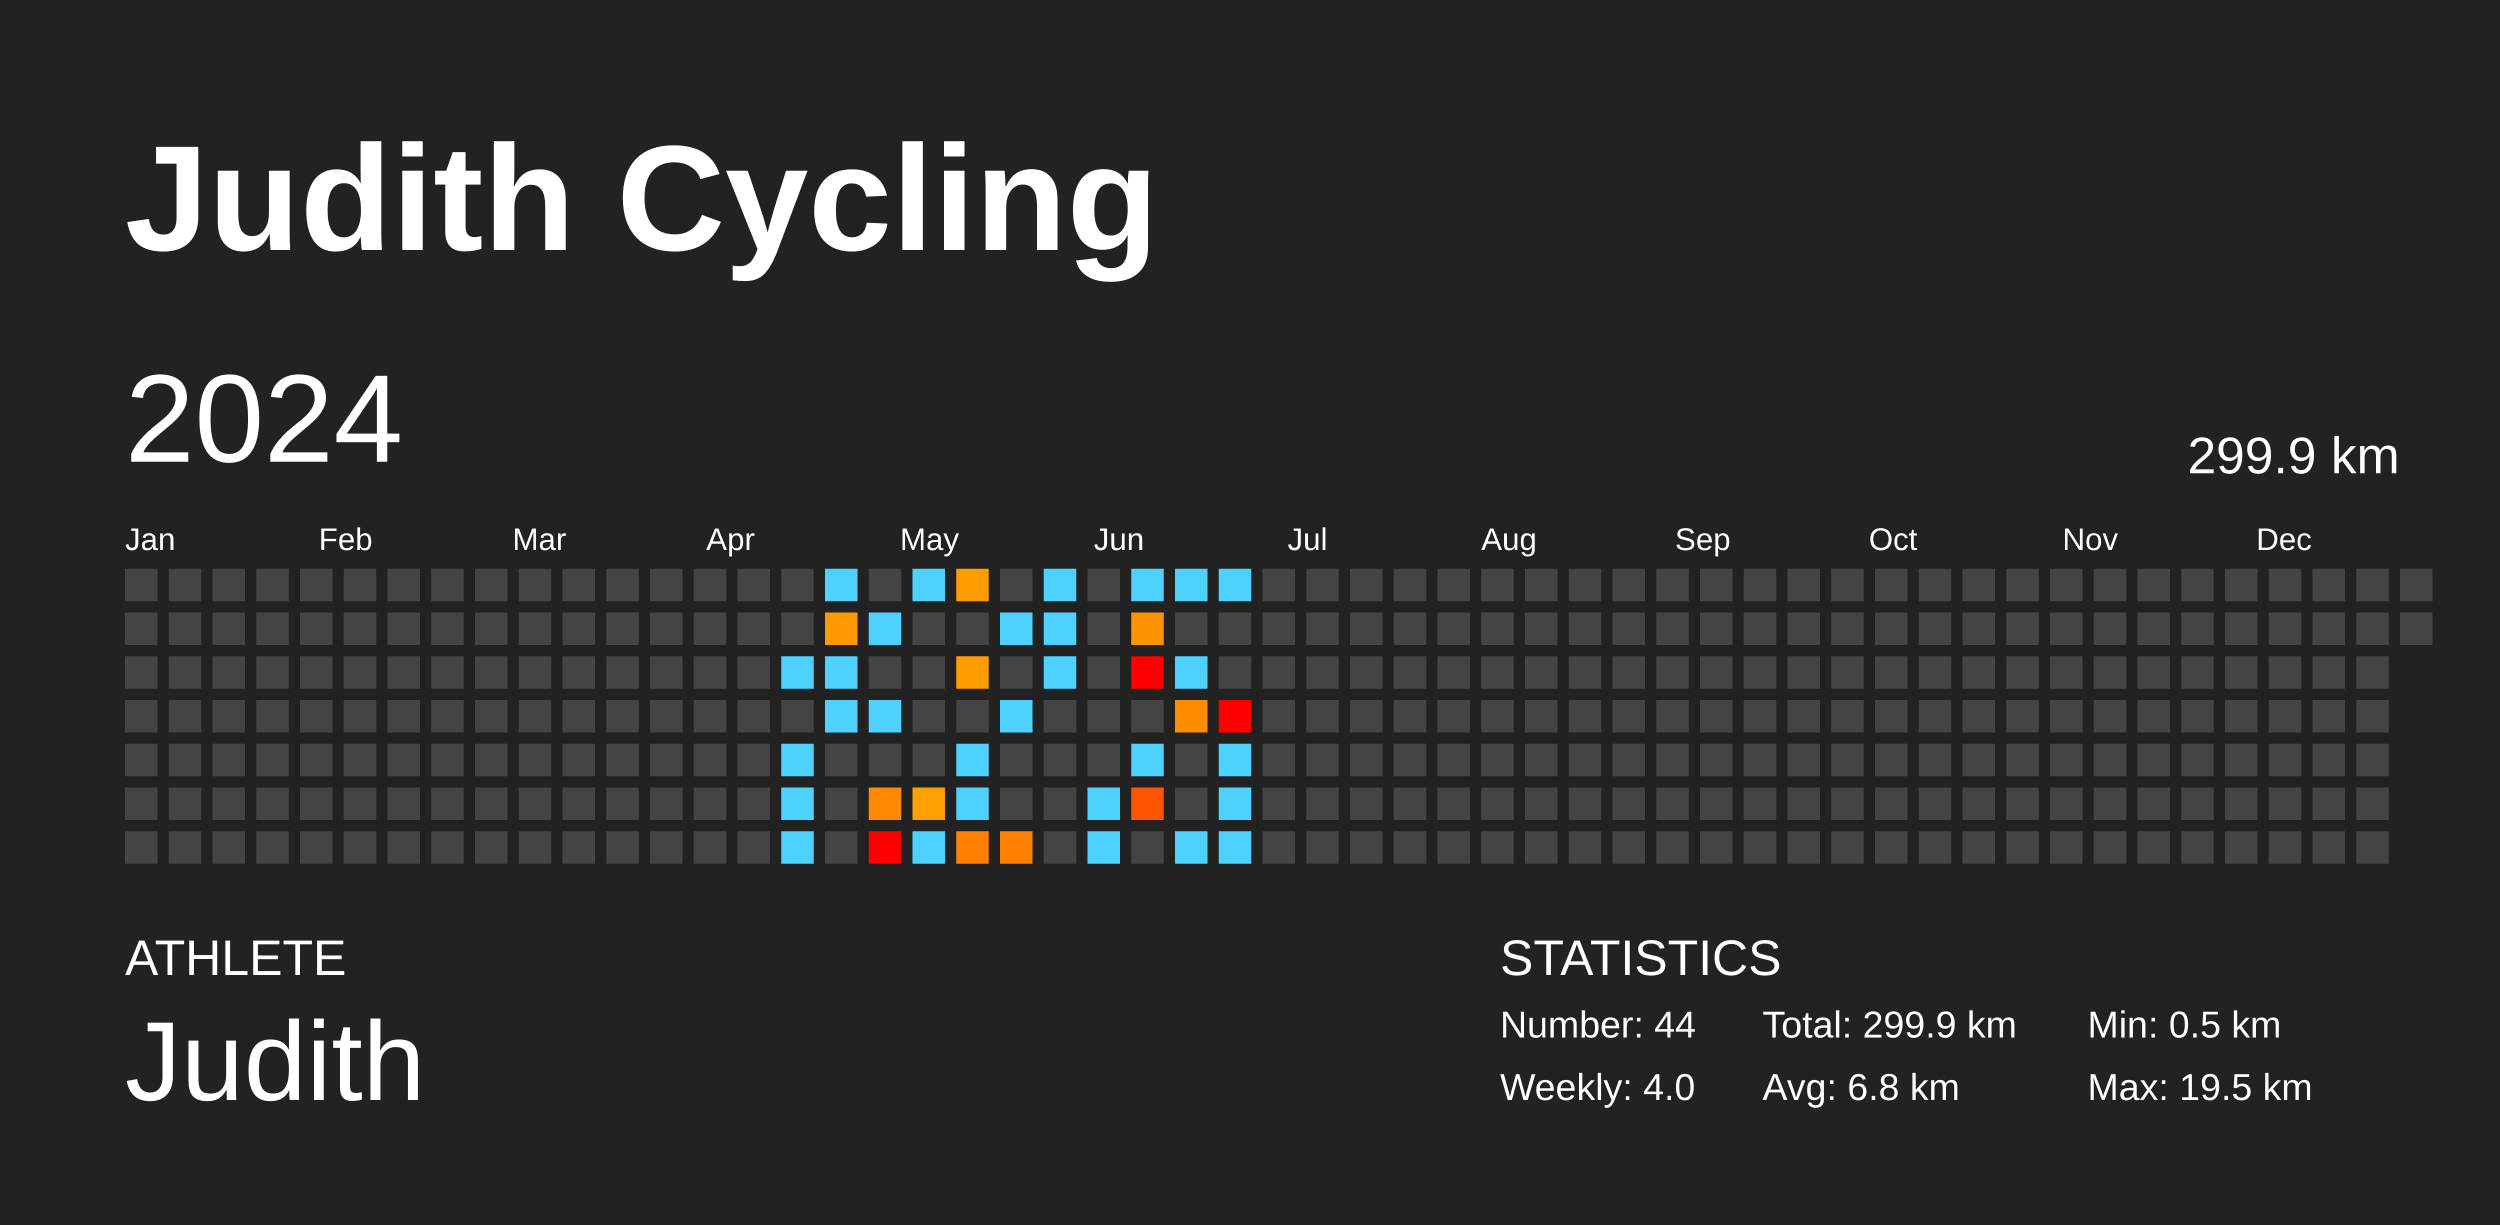
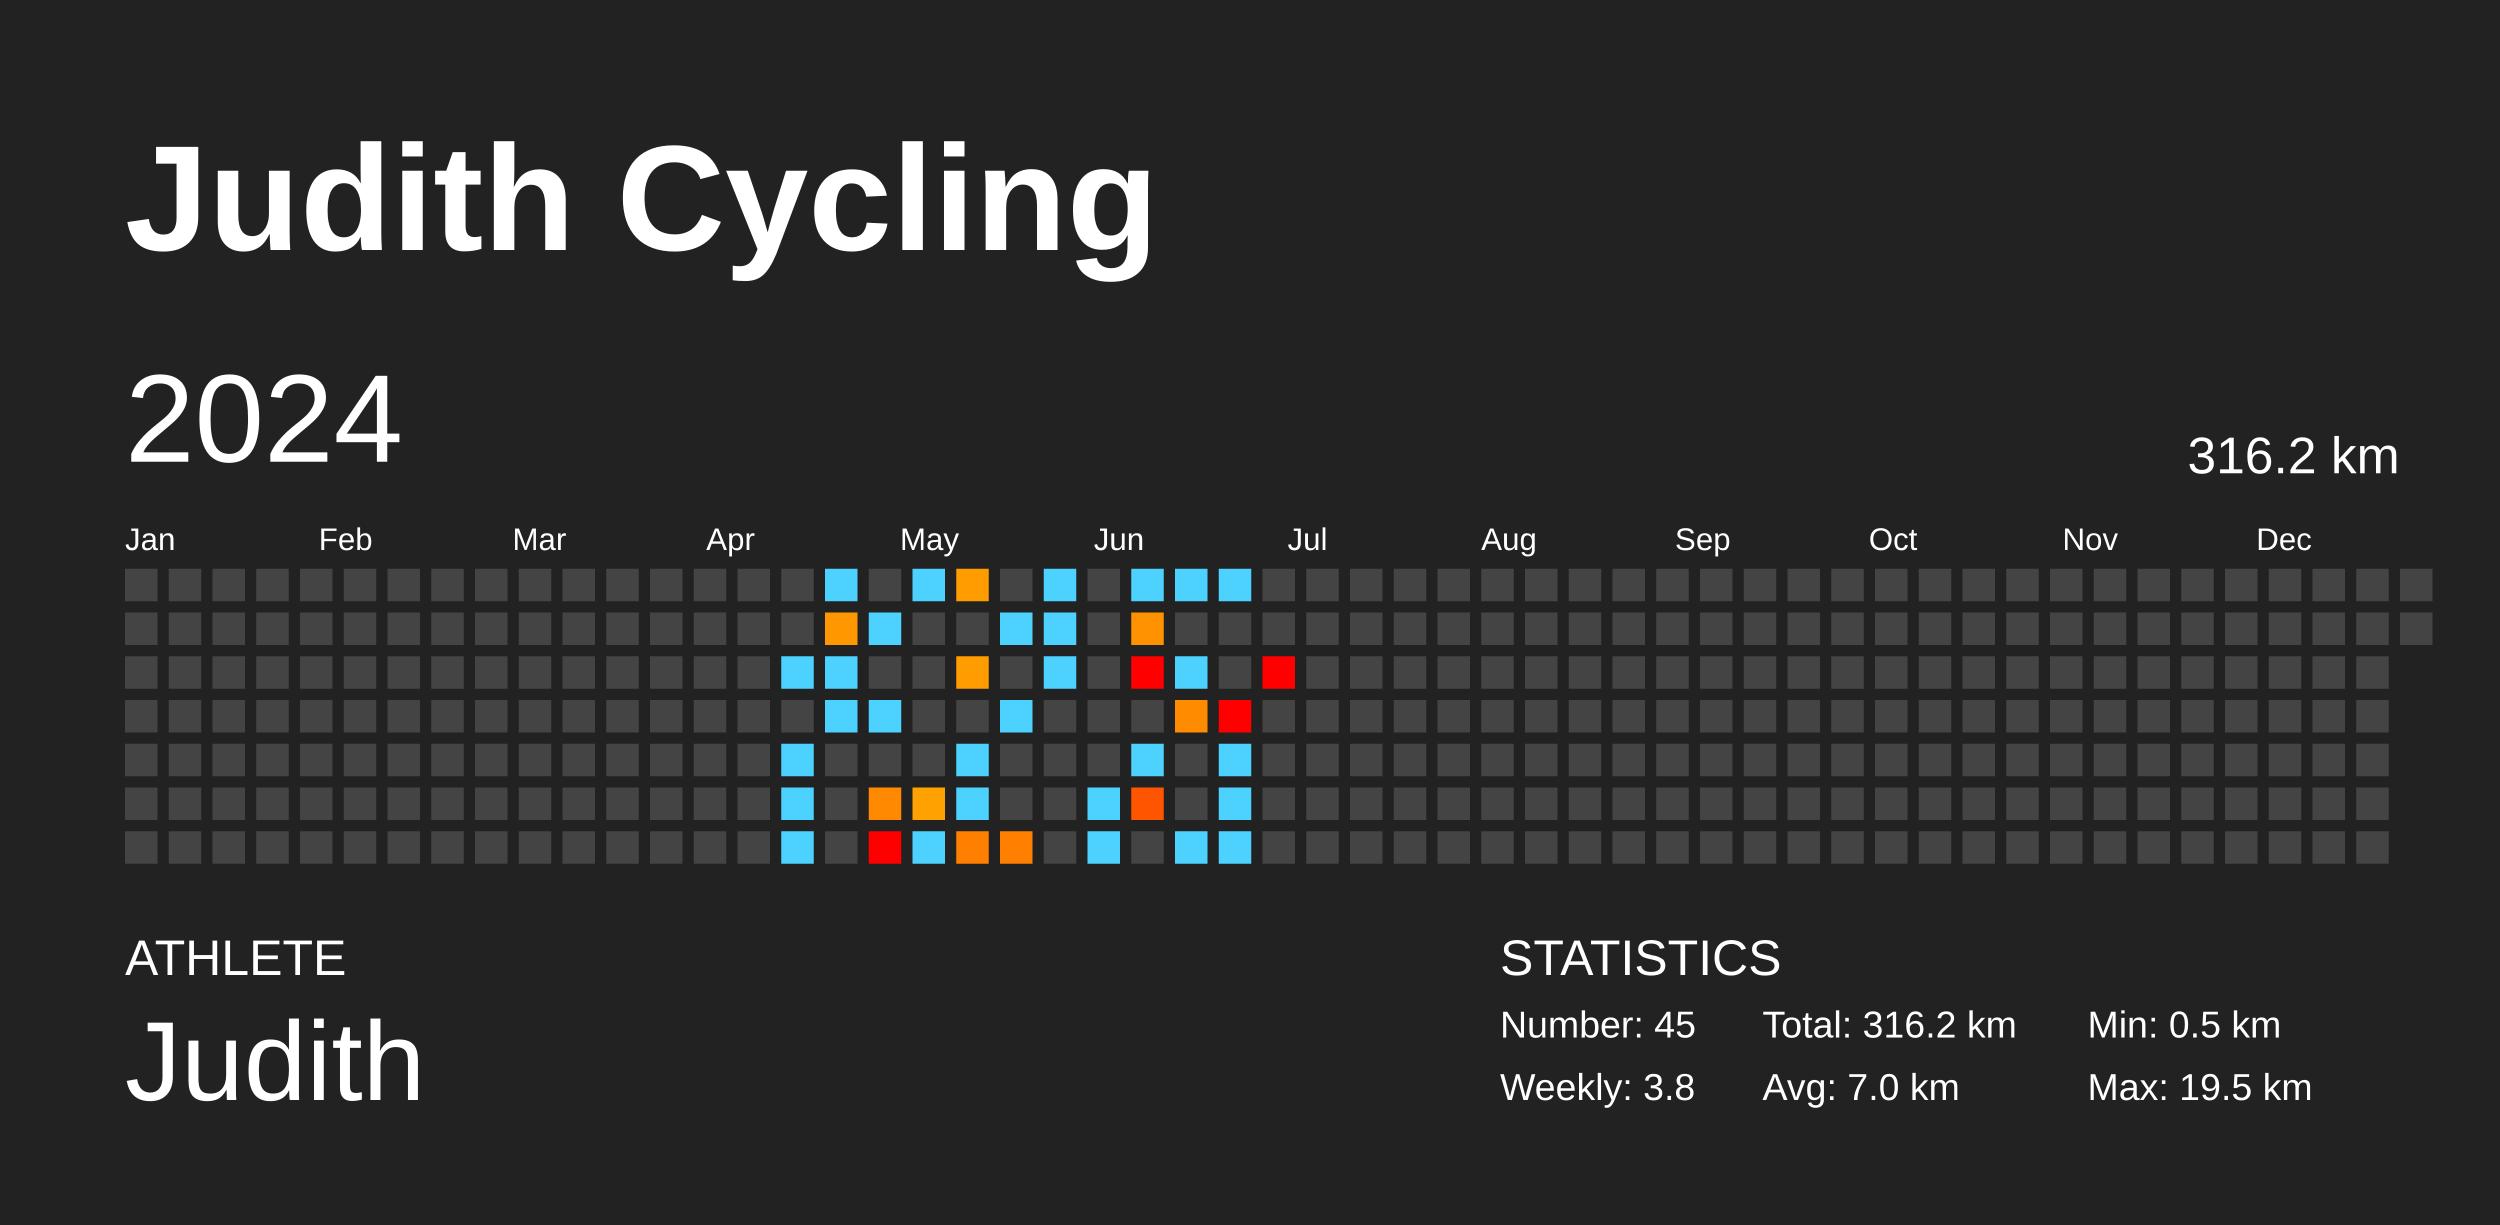
<svg xmlns="http://www.w3.org/2000/svg" baseProfile="full" height="98mm" version="1.1" viewBox="0,0,200,98" width="200mm">
  <defs />
  <rect fill="#222222" height="98" width="200" x="0" y="0" />
  <text fill="#FFFFFF" style="font-size:12px; font-family:Arial; font-weight:bold;" x="10" y="20">Judith Cycling</text>
  <text fill="#FFFFFF" style="font-size:4px; font-family:Arial" x="10" y="78">ATHLETE</text>
  <text fill="#FFFFFF" style="font-size:9px; font-family:Arial" x="10" y="88">Judith</text>
  <text fill="#FFFFFF" style="font-size:4px; font-family:Arial" x="120" y="78">STATISTICS</text>
-   <text fill="#FFFFFF" style="font-size:3px; font-family:Arial" x="120" y="83">Number: 44</text>
-   <text fill="#FFFFFF" style="font-size:3px; font-family:Arial" x="120" y="88">Weekly: 4.0</text>
-   <text fill="#FFFFFF" style="font-size:3px; font-family:Arial" x="141" y="83">Total: 299.9 km</text>
-   <text fill="#FFFFFF" style="font-size:3px; font-family:Arial" x="141" y="88">Avg: 6.8 km</text>
+   <text fill="#FFFFFF" style="font-size:3px; font-family:Arial" x="120" y="83">Number: 45</text>
+   <text fill="#FFFFFF" style="font-size:3px; font-family:Arial" x="120" y="88">Weekly: 3.8</text>
+   <text fill="#FFFFFF" style="font-size:3px; font-family:Arial" x="141" y="83">Total: 316.2 km</text>
+   <text fill="#FFFFFF" style="font-size:3px; font-family:Arial" x="141" y="88">Avg: 7.0 km</text>
  <text fill="#FFFFFF" style="font-size:3px; font-family:Arial" x="167" y="83">Min: 0.5 km</text>
  <text fill="#FFFFFF" style="font-size:3px; font-family:Arial" x="167" y="88">Max: 19.5 km</text>
  <text dominant-baseline="hanging" fill="#FFFFFF" style="font-size:10.0px; font-family:Arial;" x="10" y="30">2024</text>
-   <text dominant-baseline="hanging" fill="#FFFFFF" style="font-size:4.125px; font-family:Arial;" x="175" y="35">299.9 km</text>
+   <text dominant-baseline="hanging" fill="#FFFFFF" style="font-size:4.125px; font-family:Arial;" x="175" y="35">316.2 km</text>
  <text fill="#FFFFFF" style="font-size:2.5px; font-family:Arial" x="10.0" y="44">Jan</text>
  <text fill="#FFFFFF" style="font-size:2.5px; font-family:Arial" x="25.5" y="44">Feb</text>
  <text fill="#FFFFFF" style="font-size:2.5px; font-family:Arial" x="41.0" y="44">Mar</text>
  <text fill="#FFFFFF" style="font-size:2.5px; font-family:Arial" x="56.5" y="44">Apr</text>
  <text fill="#FFFFFF" style="font-size:2.5px; font-family:Arial" x="72.0" y="44">May</text>
  <text fill="#FFFFFF" style="font-size:2.5px; font-family:Arial" x="87.5" y="44">Jun</text>
  <text fill="#FFFFFF" style="font-size:2.5px; font-family:Arial" x="103.0" y="44">Jul</text>
  <text fill="#FFFFFF" style="font-size:2.5px; font-family:Arial" x="118.5" y="44">Aug</text>
  <text fill="#FFFFFF" style="font-size:2.5px; font-family:Arial" x="134.0" y="44">Sep</text>
  <text fill="#FFFFFF" style="font-size:2.5px; font-family:Arial" x="149.5" y="44">Oct</text>
  <text fill="#FFFFFF" style="font-size:2.5px; font-family:Arial" x="165.0" y="44">Nov</text>
  <text fill="#FFFFFF" style="font-size:2.5px; font-family:Arial" x="180.5" y="44">Dec</text>
  <rect fill="#444444" height="2.6" width="2.6" x="10.0" y="45.5" />
  <rect fill="#444444" height="2.6" width="2.6" x="10.0" y="49.0" />
  <rect fill="#444444" height="2.6" width="2.6" x="10.0" y="52.5" />
  <rect fill="#444444" height="2.6" width="2.6" x="10.0" y="56.0" />
  <rect fill="#444444" height="2.6" width="2.6" x="10.0" y="59.5" />
  <rect fill="#444444" height="2.6" width="2.6" x="10.0" y="63.0" />
  <rect fill="#444444" height="2.6" width="2.6" x="10.0" y="66.5" />
  <rect fill="#444444" height="2.6" width="2.6" x="13.5" y="45.5" />
  <rect fill="#444444" height="2.6" width="2.6" x="13.5" y="49.0" />
  <rect fill="#444444" height="2.6" width="2.6" x="13.5" y="52.5" />
  <rect fill="#444444" height="2.6" width="2.6" x="13.5" y="56.0" />
  <rect fill="#444444" height="2.6" width="2.6" x="13.5" y="59.5" />
  <rect fill="#444444" height="2.6" width="2.6" x="13.5" y="63.0" />
  <rect fill="#444444" height="2.6" width="2.6" x="13.5" y="66.5" />
  <rect fill="#444444" height="2.6" width="2.6" x="17.0" y="45.5" />
  <rect fill="#444444" height="2.6" width="2.6" x="17.0" y="49.0" />
  <rect fill="#444444" height="2.6" width="2.6" x="17.0" y="52.5" />
  <rect fill="#444444" height="2.6" width="2.6" x="17.0" y="56.0" />
  <rect fill="#444444" height="2.6" width="2.6" x="17.0" y="59.5" />
  <rect fill="#444444" height="2.6" width="2.6" x="17.0" y="63.0" />
  <rect fill="#444444" height="2.6" width="2.6" x="17.0" y="66.5" />
  <rect fill="#444444" height="2.6" width="2.6" x="20.5" y="45.5" />
  <rect fill="#444444" height="2.6" width="2.6" x="20.5" y="49.0" />
  <rect fill="#444444" height="2.6" width="2.6" x="20.5" y="52.5" />
  <rect fill="#444444" height="2.6" width="2.6" x="20.5" y="56.0" />
  <rect fill="#444444" height="2.6" width="2.6" x="20.5" y="59.5" />
  <rect fill="#444444" height="2.6" width="2.6" x="20.5" y="63.0" />
  <rect fill="#444444" height="2.6" width="2.6" x="20.5" y="66.5" />
  <rect fill="#444444" height="2.6" width="2.6" x="24.0" y="45.5" />
  <rect fill="#444444" height="2.6" width="2.6" x="24.0" y="49.0" />
  <rect fill="#444444" height="2.6" width="2.6" x="24.0" y="52.5" />
  <rect fill="#444444" height="2.6" width="2.6" x="24.0" y="56.0" />
  <rect fill="#444444" height="2.6" width="2.6" x="24.0" y="59.5" />
  <rect fill="#444444" height="2.6" width="2.6" x="24.0" y="63.0" />
  <rect fill="#444444" height="2.6" width="2.6" x="24.0" y="66.5" />
  <rect fill="#444444" height="2.6" width="2.6" x="27.5" y="45.5" />
  <rect fill="#444444" height="2.6" width="2.6" x="27.5" y="49.0" />
  <rect fill="#444444" height="2.6" width="2.6" x="27.5" y="52.5" />
  <rect fill="#444444" height="2.6" width="2.6" x="27.5" y="56.0" />
  <rect fill="#444444" height="2.6" width="2.6" x="27.5" y="59.5" />
  <rect fill="#444444" height="2.6" width="2.6" x="27.5" y="63.0" />
  <rect fill="#444444" height="2.6" width="2.6" x="27.5" y="66.5" />
  <rect fill="#444444" height="2.6" width="2.6" x="31.0" y="45.5" />
  <rect fill="#444444" height="2.6" width="2.6" x="31.0" y="49.0" />
  <rect fill="#444444" height="2.6" width="2.6" x="31.0" y="52.5" />
  <rect fill="#444444" height="2.6" width="2.6" x="31.0" y="56.0" />
  <rect fill="#444444" height="2.6" width="2.6" x="31.0" y="59.5" />
  <rect fill="#444444" height="2.6" width="2.6" x="31.0" y="63.0" />
  <rect fill="#444444" height="2.6" width="2.6" x="31.0" y="66.5" />
  <rect fill="#444444" height="2.6" width="2.6" x="34.5" y="45.5" />
  <rect fill="#444444" height="2.6" width="2.6" x="34.5" y="49.0" />
  <rect fill="#444444" height="2.6" width="2.6" x="34.5" y="52.5" />
  <rect fill="#444444" height="2.6" width="2.6" x="34.5" y="56.0" />
  <rect fill="#444444" height="2.6" width="2.6" x="34.5" y="59.5" />
  <rect fill="#444444" height="2.6" width="2.6" x="34.5" y="63.0" />
  <rect fill="#444444" height="2.6" width="2.6" x="34.5" y="66.5" />
  <rect fill="#444444" height="2.6" width="2.6" x="38.0" y="45.5" />
  <rect fill="#444444" height="2.6" width="2.6" x="38.0" y="49.0" />
  <rect fill="#444444" height="2.6" width="2.6" x="38.0" y="52.5" />
  <rect fill="#444444" height="2.6" width="2.6" x="38.0" y="56.0" />
  <rect fill="#444444" height="2.6" width="2.6" x="38.0" y="59.5" />
  <rect fill="#444444" height="2.6" width="2.6" x="38.0" y="63.0" />
  <rect fill="#444444" height="2.6" width="2.6" x="38.0" y="66.5" />
  <rect fill="#444444" height="2.6" width="2.6" x="41.5" y="45.5" />
  <rect fill="#444444" height="2.6" width="2.6" x="41.5" y="49.0" />
  <rect fill="#444444" height="2.6" width="2.6" x="41.5" y="52.5" />
  <rect fill="#444444" height="2.6" width="2.6" x="41.5" y="56.0" />
  <rect fill="#444444" height="2.6" width="2.6" x="41.5" y="59.5" />
  <rect fill="#444444" height="2.6" width="2.6" x="41.5" y="63.0" />
  <rect fill="#444444" height="2.6" width="2.6" x="41.5" y="66.5" />
  <rect fill="#444444" height="2.6" width="2.6" x="45.0" y="45.5" />
  <rect fill="#444444" height="2.6" width="2.6" x="45.0" y="49.0" />
  <rect fill="#444444" height="2.6" width="2.6" x="45.0" y="52.5" />
  <rect fill="#444444" height="2.6" width="2.6" x="45.0" y="56.0" />
  <rect fill="#444444" height="2.6" width="2.6" x="45.0" y="59.5" />
  <rect fill="#444444" height="2.6" width="2.6" x="45.0" y="63.0" />
  <rect fill="#444444" height="2.6" width="2.6" x="45.0" y="66.5" />
  <rect fill="#444444" height="2.6" width="2.6" x="48.5" y="45.5" />
  <rect fill="#444444" height="2.6" width="2.6" x="48.5" y="49.0" />
  <rect fill="#444444" height="2.6" width="2.6" x="48.5" y="52.5" />
  <rect fill="#444444" height="2.6" width="2.6" x="48.5" y="56.0" />
  <rect fill="#444444" height="2.6" width="2.6" x="48.5" y="59.5" />
  <rect fill="#444444" height="2.6" width="2.6" x="48.5" y="63.0" />
  <rect fill="#444444" height="2.6" width="2.6" x="48.5" y="66.5" />
  <rect fill="#444444" height="2.6" width="2.6" x="52.0" y="45.5" />
  <rect fill="#444444" height="2.6" width="2.6" x="52.0" y="49.0" />
  <rect fill="#444444" height="2.6" width="2.6" x="52.0" y="52.5" />
  <rect fill="#444444" height="2.6" width="2.6" x="52.0" y="56.0" />
  <rect fill="#444444" height="2.6" width="2.6" x="52.0" y="59.5" />
  <rect fill="#444444" height="2.6" width="2.6" x="52.0" y="63.0" />
  <rect fill="#444444" height="2.6" width="2.6" x="52.0" y="66.5" />
  <rect fill="#444444" height="2.6" width="2.6" x="55.5" y="45.5" />
  <rect fill="#444444" height="2.6" width="2.6" x="55.5" y="49.0" />
  <rect fill="#444444" height="2.6" width="2.6" x="55.5" y="52.5" />
  <rect fill="#444444" height="2.6" width="2.6" x="55.5" y="56.0" />
  <rect fill="#444444" height="2.6" width="2.6" x="55.5" y="59.5" />
  <rect fill="#444444" height="2.6" width="2.6" x="55.5" y="63.0" />
  <rect fill="#444444" height="2.6" width="2.6" x="55.5" y="66.5" />
  <rect fill="#444444" height="2.6" width="2.6" x="59.0" y="45.5" />
  <rect fill="#444444" height="2.6" width="2.6" x="59.0" y="49.0" />
  <rect fill="#444444" height="2.6" width="2.6" x="59.0" y="52.5" />
  <rect fill="#444444" height="2.6" width="2.6" x="59.0" y="56.0" />
  <rect fill="#444444" height="2.6" width="2.6" x="59.0" y="59.5" />
  <rect fill="#444444" height="2.6" width="2.6" x="59.0" y="63.0" />
  <rect fill="#444444" height="2.6" width="2.6" x="59.0" y="66.5" />
  <rect fill="#444444" height="2.6" width="2.6" x="62.5" y="45.5" />
  <rect fill="#444444" height="2.6" width="2.6" x="62.5" y="49.0" />
  <rect fill="#4dd2ff" height="2.6" width="2.6" x="62.5" y="52.5" />
  <rect fill="#444444" height="2.6" width="2.6" x="62.5" y="56.0" />
  <rect fill="#4dd2ff" height="2.6" width="2.6" x="62.5" y="59.5" />
  <rect fill="#4dd2ff" height="2.6" width="2.6" x="62.5" y="63.0" />
  <rect fill="#4dd2ff" height="2.6" width="2.6" x="62.5" y="66.5" />
  <rect fill="#4dd2ff" height="2.6" width="2.6" x="66.0" y="45.5" />
  <rect fill="#ff9800" height="2.6" width="2.6" x="66.0" y="49.0" />
  <rect fill="#4dd2ff" height="2.6" width="2.6" x="66.0" y="52.5" />
  <rect fill="#4dd2ff" height="2.6" width="2.6" x="66.0" y="56.0" />
  <rect fill="#444444" height="2.6" width="2.6" x="66.0" y="59.5" />
  <rect fill="#444444" height="2.6" width="2.6" x="66.0" y="63.0" />
  <rect fill="#444444" height="2.6" width="2.6" x="66.0" y="66.5" />
  <rect fill="#444444" height="2.6" width="2.6" x="69.5" y="45.5" />
  <rect fill="#4dd2ff" height="2.6" width="2.6" x="69.5" y="49.0" />
  <rect fill="#444444" height="2.6" width="2.6" x="69.5" y="52.5" />
  <rect fill="#4dd2ff" height="2.6" width="2.6" x="69.5" y="56.0" />
  <rect fill="#444444" height="2.6" width="2.6" x="69.5" y="59.5" />
  <rect fill="#ff8900" height="2.6" width="2.6" x="69.5" y="63.0" />
  <rect fill="red" height="2.6" width="2.6" x="69.5" y="66.5" />
  <rect fill="#4dd2ff" height="2.6" width="2.6" x="73.0" y="45.5" />
  <rect fill="#444444" height="2.6" width="2.6" x="73.0" y="49.0" />
  <rect fill="#444444" height="2.6" width="2.6" x="73.0" y="52.5" />
  <rect fill="#444444" height="2.6" width="2.6" x="73.0" y="56.0" />
  <rect fill="#444444" height="2.6" width="2.6" x="73.0" y="59.5" />
  <rect fill="#ffa100" height="2.6" width="2.6" x="73.0" y="63.0" />
  <rect fill="#4dd2ff" height="2.6" width="2.6" x="73.0" y="66.5" />
  <rect fill="#ff9c00" height="2.6" width="2.6" x="76.5" y="45.5" />
  <rect fill="#444444" height="2.6" width="2.6" x="76.5" y="49.0" />
  <rect fill="#ff9c00" height="2.6" width="2.6" x="76.5" y="52.5" />
  <rect fill="#444444" height="2.6" width="2.6" x="76.5" y="56.0" />
  <rect fill="#4dd2ff" height="2.6" width="2.6" x="76.5" y="59.5" />
  <rect fill="#4dd2ff" height="2.6" width="2.6" x="76.5" y="63.0" />
  <rect fill="#ff7f00" height="2.6" width="2.6" x="76.5" y="66.5" />
  <rect fill="#444444" height="2.6" width="2.6" x="80.0" y="45.5" />
  <rect fill="#4dd2ff" height="2.6" width="2.6" x="80.0" y="49.0" />
  <rect fill="#444444" height="2.6" width="2.6" x="80.0" y="52.5" />
  <rect fill="#4dd2ff" height="2.6" width="2.6" x="80.0" y="56.0" />
  <rect fill="#444444" height="2.6" width="2.6" x="80.0" y="59.5" />
  <rect fill="#444444" height="2.6" width="2.6" x="80.0" y="63.0" />
  <rect fill="#ff7f00" height="2.6" width="2.6" x="80.0" y="66.5" />
  <rect fill="#4dd2ff" height="2.6" width="2.6" x="83.5" y="45.5" />
  <rect fill="#4dd2ff" height="2.6" width="2.6" x="83.5" y="49.0" />
  <rect fill="#4dd2ff" height="2.6" width="2.6" x="83.5" y="52.5" />
  <rect fill="#444444" height="2.6" width="2.6" x="83.5" y="56.0" />
  <rect fill="#444444" height="2.6" width="2.6" x="83.5" y="59.5" />
  <rect fill="#444444" height="2.6" width="2.6" x="83.5" y="63.0" />
  <rect fill="#444444" height="2.6" width="2.6" x="83.5" y="66.5" />
  <rect fill="#444444" height="2.6" width="2.6" x="87.0" y="45.5" />
  <rect fill="#444444" height="2.6" width="2.6" x="87.0" y="49.0" />
  <rect fill="#444444" height="2.6" width="2.6" x="87.0" y="52.5" />
  <rect fill="#444444" height="2.6" width="2.6" x="87.0" y="56.0" />
  <rect fill="#444444" height="2.6" width="2.6" x="87.0" y="59.5" />
  <rect fill="#4dd2ff" height="2.6" width="2.6" x="87.0" y="63.0" />
  <rect fill="#4dd2ff" height="2.6" width="2.6" x="87.0" y="66.5" />
  <rect fill="#4dd2ff" height="2.6" width="2.6" x="90.5" y="45.5" />
  <rect fill="#ff9200" height="2.6" width="2.6" x="90.5" y="49.0" />
  <rect fill="red" height="2.6" width="2.6" x="90.5" y="52.5" />
  <rect fill="#444444" height="2.6" width="2.6" x="90.5" y="56.0" />
  <rect fill="#4dd2ff" height="2.6" width="2.6" x="90.5" y="59.5" />
  <rect fill="#ff5500" height="2.6" width="2.6" x="90.5" y="63.0" />
  <rect fill="#444444" height="2.6" width="2.6" x="90.5" y="66.5" />
  <rect fill="#4dd2ff" height="2.6" width="2.6" x="94.0" y="45.5" />
  <rect fill="#444444" height="2.6" width="2.6" x="94.0" y="49.0" />
  <rect fill="#4dd2ff" height="2.6" width="2.6" x="94.0" y="52.5" />
  <rect fill="#ff8b00" height="2.6" width="2.6" x="94.0" y="56.0" />
  <rect fill="#444444" height="2.6" width="2.6" x="94.0" y="59.5" />
  <rect fill="#444444" height="2.6" width="2.6" x="94.0" y="63.0" />
  <rect fill="#4dd2ff" height="2.6" width="2.6" x="94.0" y="66.5" />
  <rect fill="#4dd2ff" height="2.6" width="2.6" x="97.5" y="45.5" />
  <rect fill="#444444" height="2.6" width="2.6" x="97.5" y="49.0" />
  <rect fill="#444444" height="2.6" width="2.6" x="97.5" y="52.5" />
  <rect fill="red" height="2.6" width="2.6" x="97.5" y="56.0" />
  <rect fill="#4dd2ff" height="2.6" width="2.6" x="97.5" y="59.5" />
  <rect fill="#4dd2ff" height="2.6" width="2.6" x="97.5" y="63.0" />
  <rect fill="#4dd2ff" height="2.6" width="2.6" x="97.5" y="66.5" />
  <rect fill="#444444" height="2.6" width="2.6" x="101.0" y="45.5" />
  <rect fill="#444444" height="2.6" width="2.6" x="101.0" y="49.0" />
-   <rect fill="#444444" height="2.6" width="2.6" x="101.0" y="52.5" />
+   <rect fill="red" height="2.6" width="2.6" x="101.0" y="52.5" />
  <rect fill="#444444" height="2.6" width="2.6" x="101.0" y="56.0" />
  <rect fill="#444444" height="2.6" width="2.6" x="101.0" y="59.5" />
  <rect fill="#444444" height="2.6" width="2.6" x="101.0" y="63.0" />
  <rect fill="#444444" height="2.6" width="2.6" x="101.0" y="66.5" />
  <rect fill="#444444" height="2.6" width="2.6" x="104.5" y="45.5" />
  <rect fill="#444444" height="2.6" width="2.6" x="104.5" y="49.0" />
  <rect fill="#444444" height="2.6" width="2.6" x="104.5" y="52.5" />
  <rect fill="#444444" height="2.6" width="2.6" x="104.5" y="56.0" />
  <rect fill="#444444" height="2.6" width="2.6" x="104.5" y="59.5" />
  <rect fill="#444444" height="2.6" width="2.6" x="104.5" y="63.0" />
  <rect fill="#444444" height="2.6" width="2.6" x="104.5" y="66.5" />
  <rect fill="#444444" height="2.6" width="2.6" x="108.0" y="45.5" />
  <rect fill="#444444" height="2.6" width="2.6" x="108.0" y="49.0" />
  <rect fill="#444444" height="2.6" width="2.6" x="108.0" y="52.5" />
  <rect fill="#444444" height="2.6" width="2.6" x="108.0" y="56.0" />
  <rect fill="#444444" height="2.6" width="2.6" x="108.0" y="59.5" />
  <rect fill="#444444" height="2.6" width="2.6" x="108.0" y="63.0" />
  <rect fill="#444444" height="2.6" width="2.6" x="108.0" y="66.5" />
  <rect fill="#444444" height="2.6" width="2.6" x="111.5" y="45.5" />
  <rect fill="#444444" height="2.6" width="2.6" x="111.5" y="49.0" />
  <rect fill="#444444" height="2.6" width="2.6" x="111.5" y="52.5" />
  <rect fill="#444444" height="2.6" width="2.6" x="111.5" y="56.0" />
  <rect fill="#444444" height="2.6" width="2.6" x="111.5" y="59.5" />
  <rect fill="#444444" height="2.6" width="2.6" x="111.5" y="63.0" />
  <rect fill="#444444" height="2.6" width="2.6" x="111.5" y="66.5" />
  <rect fill="#444444" height="2.6" width="2.6" x="115.0" y="45.5" />
  <rect fill="#444444" height="2.6" width="2.6" x="115.0" y="49.0" />
  <rect fill="#444444" height="2.6" width="2.6" x="115.0" y="52.5" />
  <rect fill="#444444" height="2.6" width="2.6" x="115.0" y="56.0" />
  <rect fill="#444444" height="2.6" width="2.6" x="115.0" y="59.5" />
  <rect fill="#444444" height="2.6" width="2.6" x="115.0" y="63.0" />
  <rect fill="#444444" height="2.6" width="2.6" x="115.0" y="66.5" />
  <rect fill="#444444" height="2.6" width="2.6" x="118.5" y="45.5" />
  <rect fill="#444444" height="2.6" width="2.6" x="118.5" y="49.0" />
  <rect fill="#444444" height="2.6" width="2.6" x="118.5" y="52.5" />
  <rect fill="#444444" height="2.6" width="2.6" x="118.5" y="56.0" />
  <rect fill="#444444" height="2.6" width="2.6" x="118.5" y="59.5" />
  <rect fill="#444444" height="2.6" width="2.6" x="118.5" y="63.0" />
  <rect fill="#444444" height="2.6" width="2.6" x="118.5" y="66.5" />
  <rect fill="#444444" height="2.6" width="2.6" x="122.0" y="45.5" />
  <rect fill="#444444" height="2.6" width="2.6" x="122.0" y="49.0" />
  <rect fill="#444444" height="2.6" width="2.6" x="122.0" y="52.5" />
  <rect fill="#444444" height="2.6" width="2.6" x="122.0" y="56.0" />
  <rect fill="#444444" height="2.6" width="2.6" x="122.0" y="59.5" />
  <rect fill="#444444" height="2.6" width="2.6" x="122.0" y="63.0" />
  <rect fill="#444444" height="2.6" width="2.6" x="122.0" y="66.5" />
  <rect fill="#444444" height="2.6" width="2.6" x="125.5" y="45.5" />
  <rect fill="#444444" height="2.6" width="2.6" x="125.5" y="49.0" />
  <rect fill="#444444" height="2.6" width="2.6" x="125.5" y="52.5" />
  <rect fill="#444444" height="2.6" width="2.6" x="125.5" y="56.0" />
  <rect fill="#444444" height="2.6" width="2.6" x="125.5" y="59.5" />
  <rect fill="#444444" height="2.6" width="2.6" x="125.5" y="63.0" />
  <rect fill="#444444" height="2.6" width="2.6" x="125.5" y="66.5" />
  <rect fill="#444444" height="2.6" width="2.6" x="129.0" y="45.5" />
  <rect fill="#444444" height="2.6" width="2.6" x="129.0" y="49.0" />
  <rect fill="#444444" height="2.6" width="2.6" x="129.0" y="52.5" />
  <rect fill="#444444" height="2.6" width="2.6" x="129.0" y="56.0" />
  <rect fill="#444444" height="2.6" width="2.6" x="129.0" y="59.5" />
  <rect fill="#444444" height="2.6" width="2.6" x="129.0" y="63.0" />
  <rect fill="#444444" height="2.6" width="2.6" x="129.0" y="66.5" />
  <rect fill="#444444" height="2.6" width="2.6" x="132.5" y="45.5" />
  <rect fill="#444444" height="2.6" width="2.6" x="132.5" y="49.0" />
  <rect fill="#444444" height="2.6" width="2.6" x="132.5" y="52.5" />
  <rect fill="#444444" height="2.6" width="2.6" x="132.5" y="56.0" />
  <rect fill="#444444" height="2.6" width="2.6" x="132.5" y="59.5" />
  <rect fill="#444444" height="2.6" width="2.6" x="132.5" y="63.0" />
  <rect fill="#444444" height="2.6" width="2.6" x="132.5" y="66.5" />
  <rect fill="#444444" height="2.6" width="2.6" x="136.0" y="45.5" />
  <rect fill="#444444" height="2.6" width="2.6" x="136.0" y="49.0" />
  <rect fill="#444444" height="2.6" width="2.6" x="136.0" y="52.5" />
  <rect fill="#444444" height="2.6" width="2.6" x="136.0" y="56.0" />
  <rect fill="#444444" height="2.6" width="2.6" x="136.0" y="59.5" />
  <rect fill="#444444" height="2.6" width="2.6" x="136.0" y="63.0" />
  <rect fill="#444444" height="2.6" width="2.6" x="136.0" y="66.5" />
  <rect fill="#444444" height="2.6" width="2.6" x="139.5" y="45.5" />
  <rect fill="#444444" height="2.6" width="2.6" x="139.5" y="49.0" />
  <rect fill="#444444" height="2.6" width="2.6" x="139.5" y="52.5" />
  <rect fill="#444444" height="2.6" width="2.6" x="139.5" y="56.0" />
  <rect fill="#444444" height="2.6" width="2.6" x="139.5" y="59.5" />
  <rect fill="#444444" height="2.6" width="2.6" x="139.5" y="63.0" />
  <rect fill="#444444" height="2.6" width="2.6" x="139.5" y="66.5" />
  <rect fill="#444444" height="2.6" width="2.6" x="143.0" y="45.5" />
  <rect fill="#444444" height="2.6" width="2.6" x="143.0" y="49.0" />
  <rect fill="#444444" height="2.6" width="2.6" x="143.0" y="52.5" />
  <rect fill="#444444" height="2.6" width="2.6" x="143.0" y="56.0" />
  <rect fill="#444444" height="2.6" width="2.6" x="143.0" y="59.5" />
  <rect fill="#444444" height="2.6" width="2.6" x="143.0" y="63.0" />
  <rect fill="#444444" height="2.6" width="2.6" x="143.0" y="66.5" />
  <rect fill="#444444" height="2.6" width="2.6" x="146.5" y="45.5" />
  <rect fill="#444444" height="2.6" width="2.6" x="146.5" y="49.0" />
  <rect fill="#444444" height="2.6" width="2.6" x="146.5" y="52.5" />
  <rect fill="#444444" height="2.6" width="2.6" x="146.5" y="56.0" />
  <rect fill="#444444" height="2.6" width="2.6" x="146.5" y="59.5" />
  <rect fill="#444444" height="2.6" width="2.6" x="146.5" y="63.0" />
  <rect fill="#444444" height="2.6" width="2.6" x="146.5" y="66.5" />
  <rect fill="#444444" height="2.6" width="2.6" x="150.0" y="45.5" />
  <rect fill="#444444" height="2.6" width="2.6" x="150.0" y="49.0" />
  <rect fill="#444444" height="2.6" width="2.6" x="150.0" y="52.5" />
  <rect fill="#444444" height="2.6" width="2.6" x="150.0" y="56.0" />
  <rect fill="#444444" height="2.6" width="2.6" x="150.0" y="59.5" />
  <rect fill="#444444" height="2.6" width="2.6" x="150.0" y="63.0" />
  <rect fill="#444444" height="2.6" width="2.6" x="150.0" y="66.5" />
  <rect fill="#444444" height="2.6" width="2.6" x="153.5" y="45.5" />
  <rect fill="#444444" height="2.6" width="2.6" x="153.5" y="49.0" />
  <rect fill="#444444" height="2.6" width="2.6" x="153.5" y="52.5" />
  <rect fill="#444444" height="2.6" width="2.6" x="153.5" y="56.0" />
  <rect fill="#444444" height="2.6" width="2.6" x="153.5" y="59.5" />
  <rect fill="#444444" height="2.6" width="2.6" x="153.5" y="63.0" />
  <rect fill="#444444" height="2.6" width="2.6" x="153.5" y="66.5" />
  <rect fill="#444444" height="2.6" width="2.6" x="157.0" y="45.5" />
  <rect fill="#444444" height="2.6" width="2.6" x="157.0" y="49.0" />
  <rect fill="#444444" height="2.6" width="2.6" x="157.0" y="52.5" />
  <rect fill="#444444" height="2.6" width="2.6" x="157.0" y="56.0" />
  <rect fill="#444444" height="2.6" width="2.6" x="157.0" y="59.5" />
  <rect fill="#444444" height="2.6" width="2.6" x="157.0" y="63.0" />
  <rect fill="#444444" height="2.6" width="2.6" x="157.0" y="66.5" />
  <rect fill="#444444" height="2.6" width="2.6" x="160.5" y="45.5" />
  <rect fill="#444444" height="2.6" width="2.6" x="160.5" y="49.0" />
  <rect fill="#444444" height="2.6" width="2.6" x="160.5" y="52.5" />
  <rect fill="#444444" height="2.6" width="2.6" x="160.5" y="56.0" />
  <rect fill="#444444" height="2.6" width="2.6" x="160.5" y="59.5" />
  <rect fill="#444444" height="2.6" width="2.6" x="160.5" y="63.0" />
  <rect fill="#444444" height="2.6" width="2.6" x="160.5" y="66.5" />
  <rect fill="#444444" height="2.6" width="2.6" x="164.0" y="45.5" />
  <rect fill="#444444" height="2.6" width="2.6" x="164.0" y="49.0" />
  <rect fill="#444444" height="2.6" width="2.6" x="164.0" y="52.5" />
  <rect fill="#444444" height="2.6" width="2.6" x="164.0" y="56.0" />
  <rect fill="#444444" height="2.6" width="2.6" x="164.0" y="59.5" />
  <rect fill="#444444" height="2.6" width="2.6" x="164.0" y="63.0" />
  <rect fill="#444444" height="2.6" width="2.6" x="164.0" y="66.5" />
  <rect fill="#444444" height="2.6" width="2.6" x="167.5" y="45.5" />
  <rect fill="#444444" height="2.6" width="2.6" x="167.5" y="49.0" />
  <rect fill="#444444" height="2.6" width="2.6" x="167.5" y="52.5" />
  <rect fill="#444444" height="2.6" width="2.6" x="167.5" y="56.0" />
  <rect fill="#444444" height="2.6" width="2.6" x="167.5" y="59.5" />
  <rect fill="#444444" height="2.6" width="2.6" x="167.5" y="63.0" />
  <rect fill="#444444" height="2.6" width="2.6" x="167.5" y="66.5" />
  <rect fill="#444444" height="2.6" width="2.6" x="171.0" y="45.5" />
  <rect fill="#444444" height="2.6" width="2.6" x="171.0" y="49.0" />
  <rect fill="#444444" height="2.6" width="2.6" x="171.0" y="52.5" />
  <rect fill="#444444" height="2.6" width="2.6" x="171.0" y="56.0" />
  <rect fill="#444444" height="2.6" width="2.6" x="171.0" y="59.5" />
  <rect fill="#444444" height="2.6" width="2.6" x="171.0" y="63.0" />
  <rect fill="#444444" height="2.6" width="2.6" x="171.0" y="66.5" />
  <rect fill="#444444" height="2.6" width="2.6" x="174.5" y="45.5" />
  <rect fill="#444444" height="2.6" width="2.6" x="174.5" y="49.0" />
  <rect fill="#444444" height="2.6" width="2.6" x="174.5" y="52.5" />
  <rect fill="#444444" height="2.6" width="2.6" x="174.5" y="56.0" />
  <rect fill="#444444" height="2.6" width="2.6" x="174.5" y="59.5" />
  <rect fill="#444444" height="2.6" width="2.6" x="174.5" y="63.0" />
  <rect fill="#444444" height="2.6" width="2.6" x="174.5" y="66.5" />
  <rect fill="#444444" height="2.6" width="2.6" x="178.0" y="45.5" />
  <rect fill="#444444" height="2.6" width="2.6" x="178.0" y="49.0" />
  <rect fill="#444444" height="2.6" width="2.6" x="178.0" y="52.5" />
  <rect fill="#444444" height="2.6" width="2.6" x="178.0" y="56.0" />
  <rect fill="#444444" height="2.6" width="2.6" x="178.0" y="59.5" />
  <rect fill="#444444" height="2.6" width="2.6" x="178.0" y="63.0" />
  <rect fill="#444444" height="2.6" width="2.6" x="178.0" y="66.5" />
  <rect fill="#444444" height="2.6" width="2.6" x="181.5" y="45.5" />
  <rect fill="#444444" height="2.6" width="2.6" x="181.5" y="49.0" />
  <rect fill="#444444" height="2.6" width="2.6" x="181.5" y="52.5" />
  <rect fill="#444444" height="2.6" width="2.6" x="181.5" y="56.0" />
  <rect fill="#444444" height="2.6" width="2.6" x="181.5" y="59.5" />
  <rect fill="#444444" height="2.6" width="2.6" x="181.5" y="63.0" />
  <rect fill="#444444" height="2.6" width="2.6" x="181.5" y="66.5" />
  <rect fill="#444444" height="2.6" width="2.6" x="185.0" y="45.5" />
  <rect fill="#444444" height="2.6" width="2.6" x="185.0" y="49.0" />
  <rect fill="#444444" height="2.6" width="2.6" x="185.0" y="52.5" />
  <rect fill="#444444" height="2.6" width="2.6" x="185.0" y="56.0" />
  <rect fill="#444444" height="2.6" width="2.6" x="185.0" y="59.5" />
  <rect fill="#444444" height="2.6" width="2.6" x="185.0" y="63.0" />
  <rect fill="#444444" height="2.6" width="2.6" x="185.0" y="66.5" />
  <rect fill="#444444" height="2.6" width="2.6" x="188.5" y="45.5" />
  <rect fill="#444444" height="2.6" width="2.6" x="188.5" y="49.0" />
  <rect fill="#444444" height="2.6" width="2.6" x="188.5" y="52.5" />
  <rect fill="#444444" height="2.6" width="2.6" x="188.5" y="56.0" />
  <rect fill="#444444" height="2.6" width="2.6" x="188.5" y="59.5" />
  <rect fill="#444444" height="2.6" width="2.6" x="188.5" y="63.0" />
  <rect fill="#444444" height="2.6" width="2.6" x="188.5" y="66.5" />
  <rect fill="#444444" height="2.6" width="2.6" x="192.0" y="45.5" />
  <rect fill="#444444" height="2.6" width="2.6" x="192.0" y="49.0" />
</svg>
